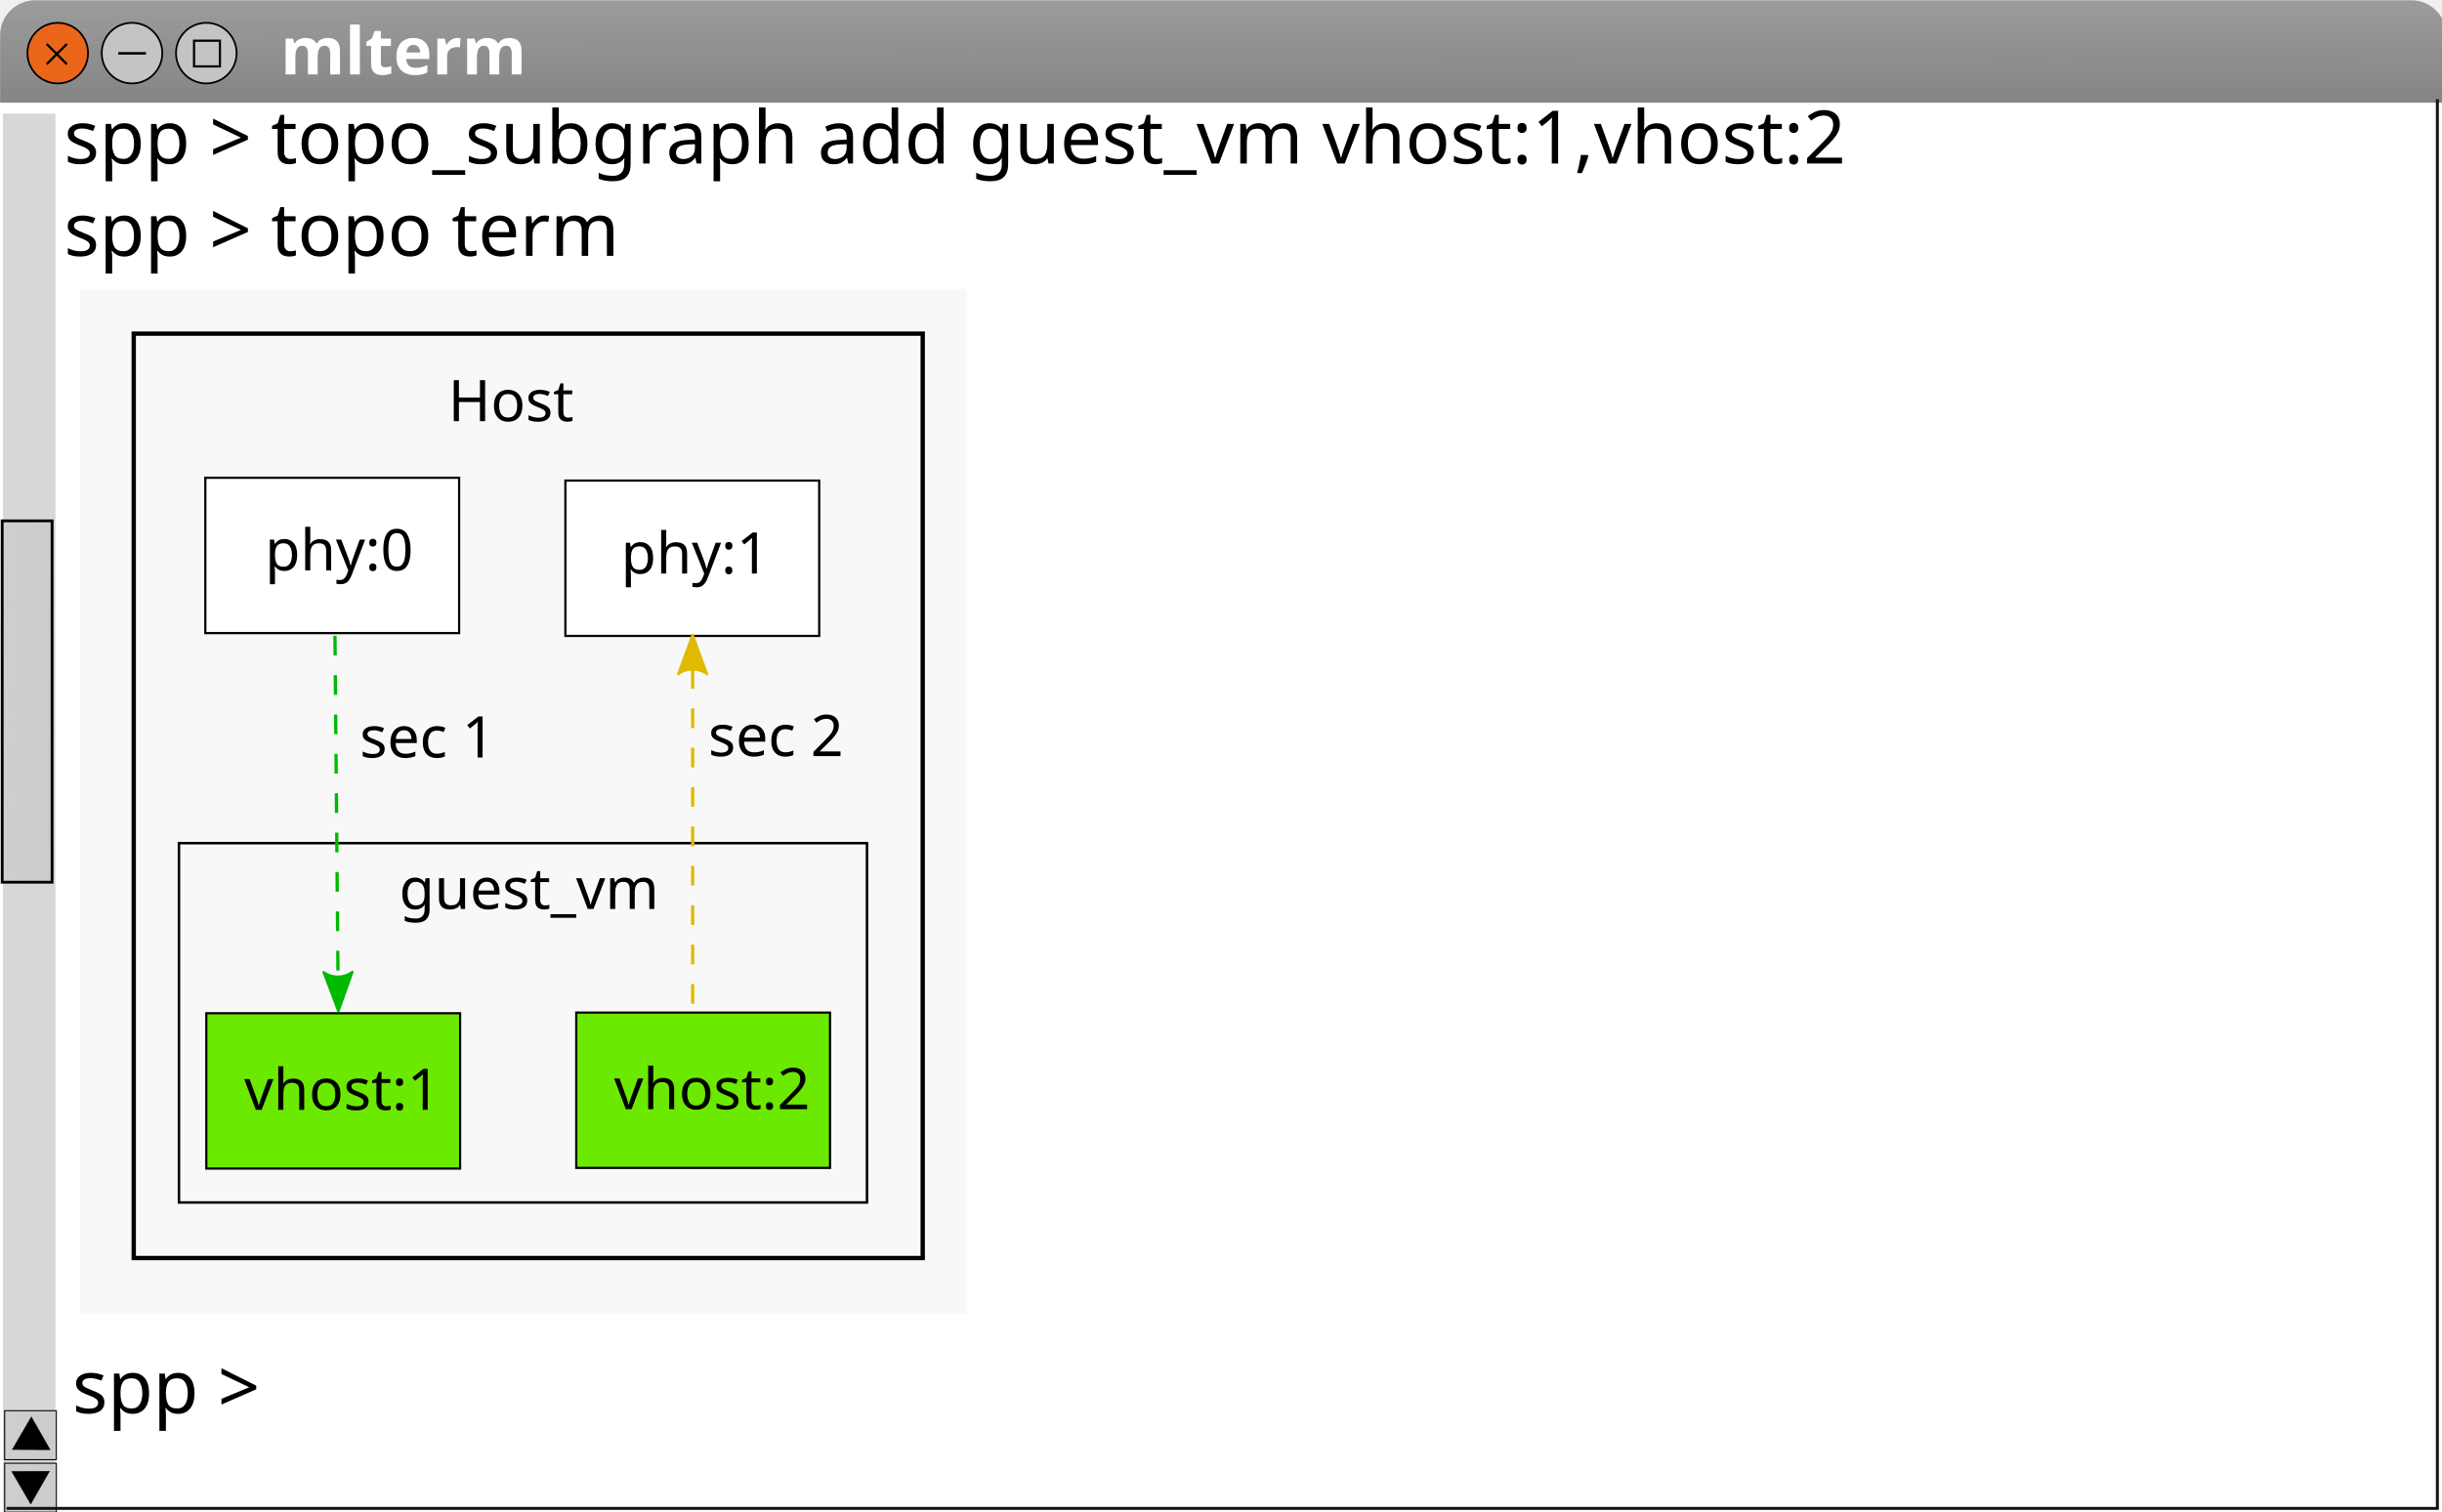
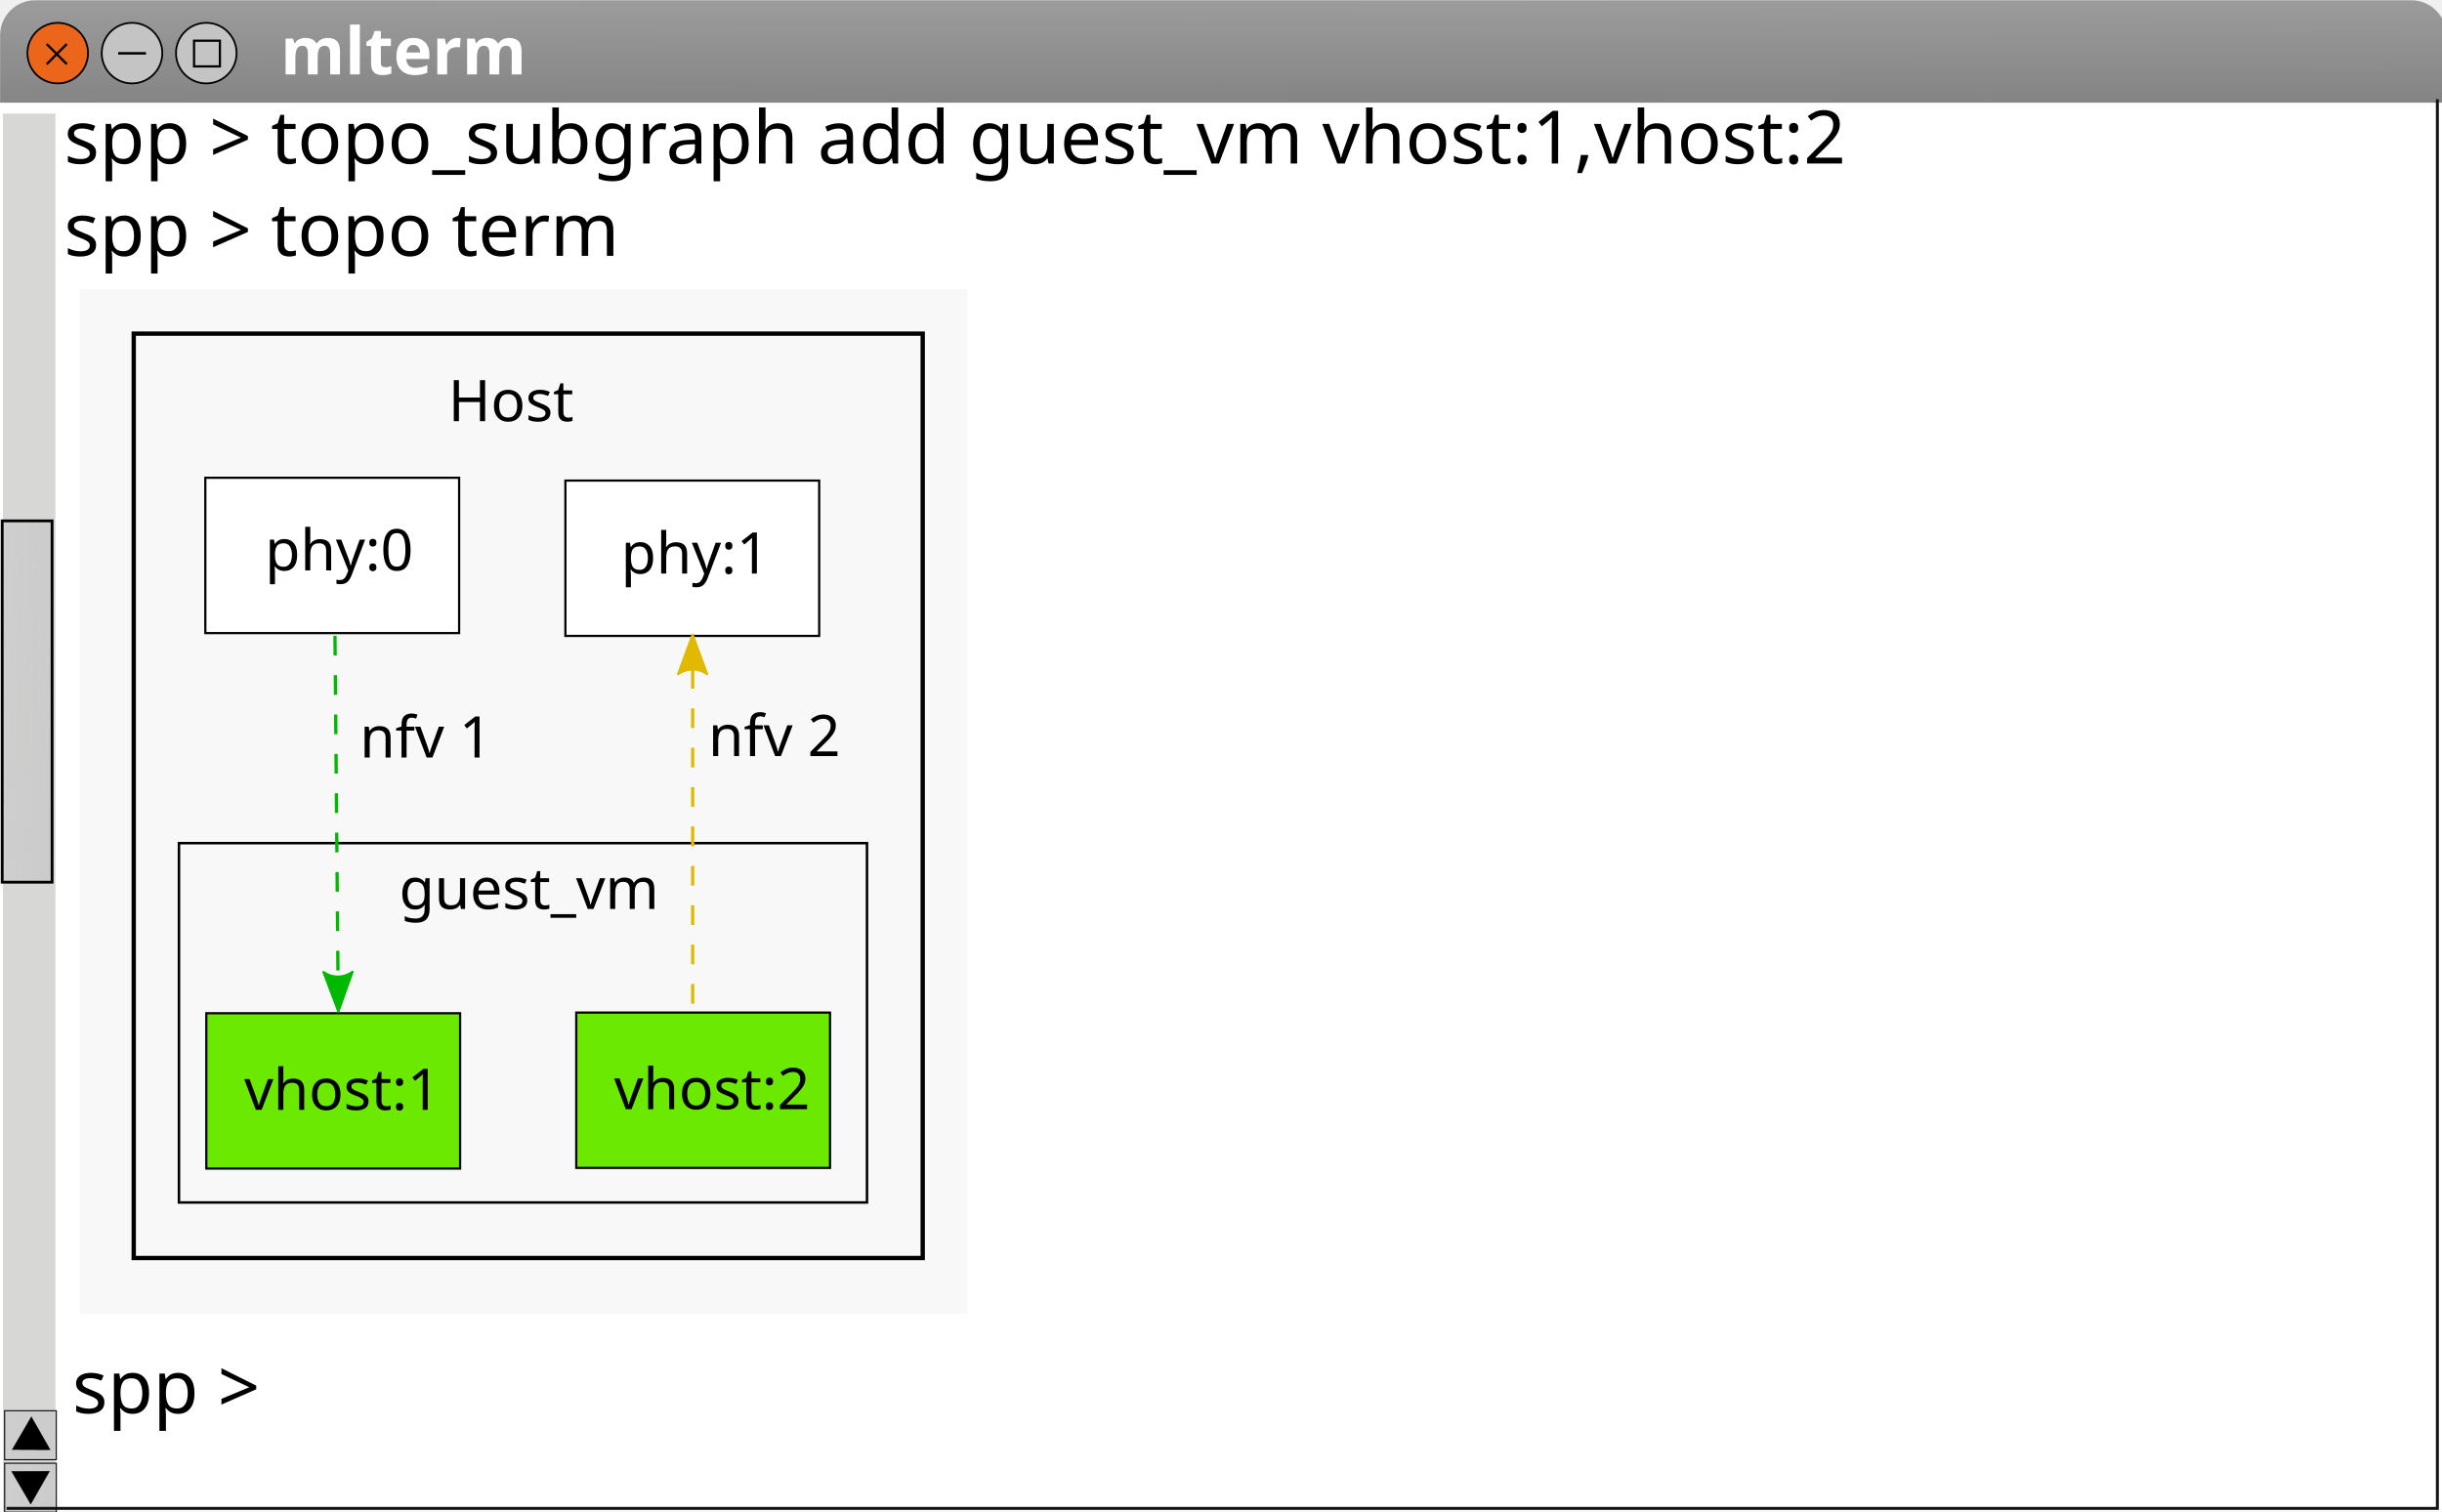
<svg xmlns="http://www.w3.org/2000/svg" xmlns:xlink="http://www.w3.org/1999/xlink" width="210mm" height="130mm" viewBox="0 0 744.094 460.63" id="svg2" version="1.1">
  <defs id="defs4">
    <linearGradient id="linearGradient4279">
      <stop style="stop-color:#c8c8c8;stop-opacity:1;" offset="0" id="stop4281" />
      <stop style="stop-color:#c8c8c8;stop-opacity:0;" offset="1" id="stop4283" />
    </linearGradient>
    <linearGradient id="linearGradient4238">
      <stop style="stop-color:#7a7a7a;stop-opacity:1;" offset="0" id="stop4240" />
      <stop style="stop-color:#7a7a7a;stop-opacity:0;" offset="1" id="stop4242" />
    </linearGradient>
    <marker orient="auto" refY="0" refX="0" id="marker4586" style="overflow:visible">
      <path id="path4588" style="fill:#00b900;fill-opacity:1;fill-rule:evenodd;stroke:#00b900;stroke-width:0.625;stroke-linejoin:round;stroke-opacity:1" d="M 8.719,4.034 -2.207,0.016 8.719,-4.002 c -1.745,2.372 -1.735,5.617 -6e-7,8.035 z" transform="matrix(-1.1,0,0,-1.1,-1.1,0)" />
    </marker>
    <marker orient="auto" refY="0" refX="0" id="Arrow2Lend" style="overflow:visible">
      <path id="path4305" style="fill:#e0b900;fill-opacity:1;fill-rule:evenodd;stroke:#e0b900;stroke-width:0.625;stroke-linejoin:round;stroke-opacity:1" d="M 8.719,4.034 -2.207,0.016 8.719,-4.002 c -1.745,2.372 -1.735,5.617 -6e-7,8.035 z" transform="matrix(-1.1,0,0,-1.1,-1.1,0)" />
    </marker>
    <marker orient="auto" refY="0" refX="0" id="Arrow1Lend" style="overflow:visible">
      <path id="path4287" d="M 0,0 5,-5 -12.5,0 5,5 0,0 Z" style="fill:#00b900;fill-opacity:1;fill-rule:evenodd;stroke:#00b900;stroke-width:1pt;stroke-opacity:1" transform="matrix(-0.8,0,0,-0.8,-10,0)" />
    </marker>
    <linearGradient xlink:href="#linearGradient4238" id="linearGradient4244" x1="405.105" y1="24.218" x2="404.907" y2="-135.171" gradientUnits="userSpaceOnUse" />
    <linearGradient xlink:href="#linearGradient4279" id="linearGradient4285" x1="37.233" y1="-62.773" x2="-61.519" y2="-64.201" gradientUnits="userSpaceOnUse" gradientTransform="matrix(0.950237,0,0,0.8377461,2.834574,245.1006)" />
    <linearGradient xlink:href="#linearGradient4279" id="linearGradient4285-3" x1="37.233" y1="-62.773" x2="-61.519" y2="-64.201" gradientUnits="userSpaceOnUse" gradientTransform="matrix(0.9838188,0,0,0.1135736,3.677679,439.2137)" />
    <linearGradient xlink:href="#linearGradient4279" id="linearGradient4285-3-9" x1="37.233" y1="-62.773" x2="-61.519" y2="-64.201" gradientUnits="userSpaceOnUse" gradientTransform="matrix(0.9838188,0,0,0.1135736,3.663679,423.2137)" />
  </defs>
  <g id="layer5" transform="translate(0,21.25984)" style="display:inline">
    <rect style="fill:url(#linearGradient4244);fill-opacity:1;stroke:none;stroke-width:1.072;stroke-miterlimit:4;stroke-dasharray:none;stroke-opacity:1" id="rect3368" width="745.384" height="44.338" x="0.034" y="-21.185" ry="10.676" />
    <rect style="opacity:1;fill:#ffffff;fill-opacity:1;stroke:none;stroke-width:0.963;stroke-miterlimit:4;stroke-dasharray:none;stroke-opacity:1" id="rect4250" width="744.482" height="429.315" x="-0.02" y="10.035" ry="0" />
    <rect style="opacity:1;fill:#d7d7d6;fill-opacity:1;stroke:none;stroke-width:0.963;stroke-miterlimit:4;stroke-dasharray:none;stroke-opacity:1" id="rect4262" width="16" height="427" x="0.9" y="13.37" />
    <rect style="opacity:1;fill:url(#linearGradient4285);fill-opacity:1;stroke:#000000;stroke-width:0.859;stroke-miterlimit:4;stroke-dasharray:none;stroke-opacity:1" id="rect4262-6" width="15.204" height="110.104" x="0.663" y="137.461" />
    <circle style="opacity:1;fill:#eb661a;fill-opacity:1;stroke:#000000;stroke-width:0.541;stroke-miterlimit:4;stroke-dasharray:none;stroke-opacity:1" id="path4288" cx="17.59" cy="-5.073" r="9.229" />
    <circle style="opacity:1;fill:#c4c4c4;fill-opacity:1;stroke:#000000;stroke-width:0.541;stroke-miterlimit:4;stroke-dasharray:none;stroke-opacity:1" id="path4288-7" cx="40.224" cy="-5.073" r="9.229" />
    <circle style="opacity:1;fill:#c4c4c4;fill-opacity:1;stroke:#000000;stroke-width:0.541;stroke-miterlimit:4;stroke-dasharray:none;stroke-opacity:1" id="path4288-7-5" cx="62.857" cy="-5.073" r="9.229" />
    <rect style="opacity:1;fill:url(#linearGradient4285-3);fill-opacity:1;stroke:#000000;stroke-width:0.322;stroke-miterlimit:4;stroke-dasharray:none;stroke-opacity:1" id="rect4262-6-2" width="15.741" height="14.927" x="1.429" y="424.621" />
    <rect style="opacity:1;fill:url(#linearGradient4285-3-9);fill-opacity:1;stroke:#000000;stroke-width:0.322;stroke-miterlimit:4;stroke-dasharray:none;stroke-opacity:1" id="rect4262-6-2-7" width="15.741" height="14.927" x="1.415" y="408.621" />
  </g>
  <g id="layer1" transform="translate(0,-591.7323)" style="display:inline">
    <rect style="fill:#f8f8f8;fill-opacity:1;stroke:none;stroke-width:0.963;stroke-miterlimit:4;stroke-dasharray:none;stroke-opacity:1" id="rect3354" width="270.448" height="312.313" x="24.286" y="679.791" />
    <rect style="fill:none;fill-opacity:1;stroke:#000000;stroke-width:1.32;stroke-miterlimit:4;stroke-dasharray:none;stroke-opacity:1" id="rect3356" width="240.408" height="281.681" x="40.75" y="693.398" />
    <rect style="display:inline;fill:none;fill-opacity:1;stroke:#000000;stroke-width:0.768;stroke-miterlimit:4;stroke-dasharray:none;stroke-opacity:1" id="rect3356-3" width="209.645" height="109.496" x="54.533" y="848.66" />
  </g>
  <g id="layer4" transform="translate(0,35.43307)" style="display:inline">
    <rect style="fill:#6ce900;fill-opacity:1;stroke:#000000;stroke-width:0.667;stroke-miterlimit:4;stroke-dasharray:none;stroke-opacity:1" id="rect4166" width="77.333" height="47.333" x="62.868" y="273.326" />
    <rect style="fill:#ffffff;fill-opacity:1;stroke:#000000;stroke-width:0.667;stroke-miterlimit:4;stroke-dasharray:none;stroke-opacity:1" id="rect4166-5" width="77.333" height="47.333" x="62.566" y="110.154" />
    <rect style="fill:#ffffff;fill-opacity:1;stroke:#000000;stroke-width:0.667;stroke-miterlimit:4;stroke-dasharray:none;stroke-opacity:1" id="rect4166-5-2" width="77.333" height="47.333" x="172.28" y="111.012" />
    <path style="fill:none;fill-rule:evenodd;stroke:#00b900;stroke-width:1;stroke-linecap:butt;stroke-linejoin:miter;stroke-miterlimit:4;stroke-dasharray:6, 6;stroke-dashoffset:0;stroke-opacity:1;marker-end:url(#marker4586)" d="m 102.066,158.298 1.01,113.137" id="path4276" />
    <path style="fill:none;fill-rule:evenodd;stroke:#e0b900;stroke-width:1;stroke-linecap:butt;stroke-linejoin:miter;stroke-miterlimit:4;stroke-dasharray:6, 6;stroke-dashoffset:0;stroke-opacity:1;marker-end:url(#Arrow2Lend)" d="m 211.061,270.425 0,-111.117" id="path4278" />
  </g>
  <g id="layer2" transform="translate(0,35.43307)" style="display:inline">
    <text xml:space="preserve" style="font-style:normal;font-weight:normal;font-size:40px;line-height:125%;font-family:sans-serif;letter-spacing:0px;word-spacing:0px;fill:#000000;fill-opacity:1;stroke:none;stroke-width:1px;stroke-linecap:butt;stroke-linejoin:miter;stroke-opacity:1" x="19.512" y="14.398" id="text3336">
      <tspan x="19.512" y="14.398" style="font-style:normal;font-variant:normal;font-weight:normal;font-stretch:normal;font-size:22.5px;line-height:125%;font-family:'Ubuntu Mono';-inkscape-font-specification:'Ubuntu Mono, Normal';text-align:start;writing-mode:lr-tb;text-anchor:start" id="tspan4231">spp &gt; topo_subgraph add guest_vm vhost:1,vhost:2</tspan>
      <tspan x="19.512" y="42.523" style="font-style:normal;font-variant:normal;font-weight:normal;font-stretch:normal;font-size:22.5px;line-height:125%;font-family:'Ubuntu Mono';-inkscape-font-specification:'Ubuntu Mono, Normal';text-align:start;writing-mode:lr-tb;text-anchor:start" id="tspan3352">spp &gt; topo term</tspan>
    </text>
    <path style="display:inline;fill:none;fill-rule:evenodd;stroke:#121215;stroke-width:0.899;stroke-linecap:butt;stroke-linejoin:miter;stroke-miterlimit:4;stroke-dasharray:none;stroke-opacity:1" d="m 742.683,-5.198 0,429.405 -740.683,0" id="path4213" />
    <text xml:space="preserve" style="font-style:normal;font-weight:normal;font-size:40px;line-height:125%;font-family:sans-serif;letter-spacing:0px;word-spacing:0px;display:inline;fill:#000000;fill-opacity:1;stroke:none;stroke-width:1px;stroke-linecap:butt;stroke-linejoin:miter;stroke-opacity:1" x="22.045" y="395.191" id="text3336-3">
      <tspan x="22.045" y="395.191" style="font-style:normal;font-variant:normal;font-weight:normal;font-stretch:normal;font-size:22.5px;line-height:125%;font-family:'Ubuntu Mono';-inkscape-font-specification:'Ubuntu Mono, Normal';text-align:start;writing-mode:lr-tb;text-anchor:start" id="tspan3352-5">spp &gt;</tspan>
    </text>
    <rect style="display:inline;fill:#6ce900;fill-opacity:1;stroke:#000000;stroke-width:0.667;stroke-miterlimit:4;stroke-dasharray:none;stroke-opacity:1" id="rect4166-6" width="77.333" height="47.333" x="175.587" y="273.124" />
  </g>
  <g id="layer3" transform="translate(0,35.43307)" style="display:inline">
    <text xml:space="preserve" style="font-style:normal;font-weight:normal;font-size:40px;line-height:125%;font-family:sans-serif;letter-spacing:0px;word-spacing:0px;fill:#000000;fill-opacity:1;stroke:none;stroke-width:1px;stroke-linecap:butt;stroke-linejoin:miter;stroke-opacity:1" x="136.571" y="92.911" id="text4200">
      <tspan id="tspan4202" x="136.571" y="92.911" style="font-style:normal;font-variant:normal;font-weight:normal;font-stretch:normal;font-size:17.5px;line-height:125%;font-family:'Abyssinica SIL';-inkscape-font-specification:'Abyssinica SIL, Normal';text-align:start;writing-mode:lr-tb;text-anchor:start">Host</tspan>
    </text>
    <text xml:space="preserve" style="font-style:normal;font-weight:normal;font-size:40px;line-height:125%;font-family:sans-serif;letter-spacing:0px;word-spacing:0px;fill:#000000;fill-opacity:1;stroke:none;stroke-width:1px;stroke-linecap:butt;stroke-linejoin:miter;stroke-opacity:1" x="80.754" y="138.382" id="text4200-4">
      <tspan id="tspan4202-7" x="80.754" y="138.382" style="font-style:normal;font-variant:normal;font-weight:normal;font-stretch:normal;font-size:17.5px;line-height:125%;font-family:'Abyssinica SIL';-inkscape-font-specification:'Abyssinica SIL, Normal';text-align:start;writing-mode:lr-tb;text-anchor:start">phy:0</tspan>
    </text>
    <text xml:space="preserve" style="font-style:normal;font-weight:normal;font-size:40px;line-height:125%;font-family:sans-serif;letter-spacing:0px;word-spacing:0px;fill:#000000;fill-opacity:1;stroke:none;stroke-width:1px;stroke-linecap:butt;stroke-linejoin:miter;stroke-opacity:1" x="189.215" y="139.331" id="text4200-4-9">
      <tspan id="tspan4202-7-3" x="189.215" y="139.331" style="font-style:normal;font-variant:normal;font-weight:normal;font-stretch:normal;font-size:17.5px;line-height:125%;font-family:'Abyssinica SIL';-inkscape-font-specification:'Abyssinica SIL, Normal';text-align:start;writing-mode:lr-tb;text-anchor:start">phy:1</tspan>
    </text>
    <text xml:space="preserve" style="font-style:normal;font-weight:normal;font-size:40px;line-height:125%;font-family:sans-serif;letter-spacing:0px;word-spacing:0px;fill:#000000;fill-opacity:1;stroke:none;stroke-width:1px;stroke-linecap:butt;stroke-linejoin:miter;stroke-opacity:1" x="74.416" y="302.767" id="text4200-4-9-0">
      <tspan id="tspan4202-7-3-4" x="74.416" y="302.767" style="font-style:normal;font-variant:normal;font-weight:normal;font-stretch:normal;font-size:17.5px;line-height:125%;font-family:'Abyssinica SIL';-inkscape-font-specification:'Abyssinica SIL, Normal';text-align:start;writing-mode:lr-tb;text-anchor:start">vhost:1</tspan>
    </text>
    <text xml:space="preserve" style="font-style:normal;font-weight:normal;font-size:40px;line-height:125%;font-family:sans-serif;letter-spacing:0px;word-spacing:0px;fill:#000000;fill-opacity:1;stroke:none;stroke-width:1px;stroke-linecap:butt;stroke-linejoin:miter;stroke-opacity:1" x="109.622" y="195.392" id="text4200-9">
-       <tspan id="tspan4202-8" x="109.622" y="195.392" style="font-style:normal;font-variant:normal;font-weight:normal;font-stretch:normal;font-size:17.5px;line-height:125%;font-family:'Abyssinica SIL';-inkscape-font-specification:'Abyssinica SIL, Normal';text-align:start;writing-mode:lr-tb;text-anchor:start">sec 1</tspan>
+       <tspan id="tspan4202-8" x="109.622" y="195.392" style="font-style:normal;font-variant:normal;font-weight:normal;font-stretch:normal;font-size:17.5px;line-height:125%;font-family:'Abyssinica SIL';-inkscape-font-specification:'Abyssinica SIL, Normal';text-align:start;writing-mode:lr-tb;text-anchor:start">nfv 1</tspan>
    </text>
    <text xml:space="preserve" style="font-style:normal;font-weight:normal;font-size:40px;line-height:125%;font-family:sans-serif;letter-spacing:0px;word-spacing:0px;fill:#000000;fill-opacity:1;stroke:none;stroke-width:1px;stroke-linecap:butt;stroke-linejoin:miter;stroke-opacity:1" x="215.809" y="194.964" id="text4200-9-5">
-       <tspan id="tspan4202-8-7" x="215.809" y="194.964" style="font-style:normal;font-variant:normal;font-weight:normal;font-stretch:normal;font-size:17.5px;line-height:125%;font-family:'Abyssinica SIL';-inkscape-font-specification:'Abyssinica SIL, Normal';text-align:start;writing-mode:lr-tb;text-anchor:start">sec 2</tspan>
+       <tspan id="tspan4202-8-7" x="215.809" y="194.964" style="font-style:normal;font-variant:normal;font-weight:normal;font-stretch:normal;font-size:17.5px;line-height:125%;font-family:'Abyssinica SIL';-inkscape-font-specification:'Abyssinica SIL, Normal';text-align:start;writing-mode:lr-tb;text-anchor:start">nfv 2</tspan>
    </text>
    <path style="fill:none;fill-rule:evenodd;stroke:#000000;stroke-width:0.706;stroke-linecap:butt;stroke-linejoin:miter;stroke-miterlimit:4;stroke-dasharray:none;stroke-opacity:1" d="m 14.224,-15.877 6.14,-6.156" id="path4372" />
    <path style="display:inline;fill:none;fill-rule:evenodd;stroke:#000000;stroke-width:0.706;stroke-linecap:butt;stroke-linejoin:miter;stroke-miterlimit:4;stroke-dasharray:none;stroke-opacity:1" d="m 20.364,-15.877 -6.14,-6.156" id="path4372-6" />
    <path style="fill:none;fill-rule:evenodd;stroke:#000000;stroke-width:0.766;stroke-linecap:butt;stroke-linejoin:miter;stroke-miterlimit:4;stroke-dasharray:none;stroke-opacity:1" d="m 36.013,-19.185 8.471,0" id="path4398" />
    <rect style="opacity:1;fill:none;fill-opacity:1;stroke:#000000;stroke-width:0.675;stroke-miterlimit:4;stroke-dasharray:none;stroke-opacity:1" id="rect4402" width="7.876" height="7.828" x="59.129" y="-23.029" />
    <path style="opacity:1;fill:#000000;fill-opacity:1;stroke:#000000;stroke-width:0.117;stroke-miterlimit:4;stroke-dasharray:none;stroke-opacity:1" id="path4404" d="m 15.277,406.333 -11.545,-0.052 5.817,-9.972 z" />
    <path style="display:inline;opacity:1;fill:#000000;fill-opacity:1;stroke:#000000;stroke-width:0.117;stroke-miterlimit:4;stroke-dasharray:none;stroke-opacity:1" id="path4404-9" d="m 15.089,-412.882 -11.545,-0.052 5.817,-9.972 z" transform="scale(1,-1)" />
    <text xml:space="preserve" style="font-style:normal;font-weight:normal;font-size:40px;line-height:125%;font-family:sans-serif;letter-spacing:0px;word-spacing:0px;fill:#ffffff;fill-opacity:1;stroke:none;stroke-width:1px;stroke-linecap:butt;stroke-linejoin:miter;stroke-opacity:1" x="85.457" y="-12.746" id="text4421">
      <tspan id="tspan4423" x="85.457" y="-12.746" style="font-style:normal;font-variant:normal;font-weight:bold;font-stretch:normal;font-size:20px;line-height:125%;font-family:'Ubuntu Mono';-inkscape-font-specification:'Ubuntu Mono, Bold';text-align:start;writing-mode:lr-tb;text-anchor:start;fill:#ffffff;fill-opacity:1">mlterm</tspan>
    </text>
    <text xml:space="preserve" style="font-style:normal;font-weight:normal;font-size:40px;line-height:125%;font-family:sans-serif;letter-spacing:0px;word-spacing:0px;display:inline;fill:#000000;fill-opacity:1;stroke:none;stroke-width:1px;stroke-linecap:butt;stroke-linejoin:miter;stroke-opacity:1" x="187.135" y="302.565" id="text4200-4-9-0-7">
      <tspan id="tspan4202-7-3-4-5" x="187.135" y="302.565" style="font-style:normal;font-variant:normal;font-weight:normal;font-stretch:normal;font-size:17.5px;line-height:125%;font-family:'Abyssinica SIL';-inkscape-font-specification:'Abyssinica SIL, Normal';text-align:start;writing-mode:lr-tb;text-anchor:start">vhost:2</tspan>
    </text>
    <text xml:space="preserve" style="font-style:normal;font-weight:normal;font-size:40px;line-height:125%;font-family:sans-serif;letter-spacing:0px;word-spacing:0px;display:inline;fill:#000000;fill-opacity:1;stroke:none;stroke-width:1px;stroke-linecap:butt;stroke-linejoin:miter;stroke-opacity:1" x="121.622" y="241.549" id="text4200-6">
      <tspan id="tspan4202-75" x="121.622" y="241.549" style="font-style:normal;font-variant:normal;font-weight:normal;font-stretch:normal;font-size:17.5px;line-height:125%;font-family:'Abyssinica SIL';-inkscape-font-specification:'Abyssinica SIL, Normal';text-align:start;writing-mode:lr-tb;text-anchor:start">guest_vm</tspan>
    </text>
  </g>
</svg>
